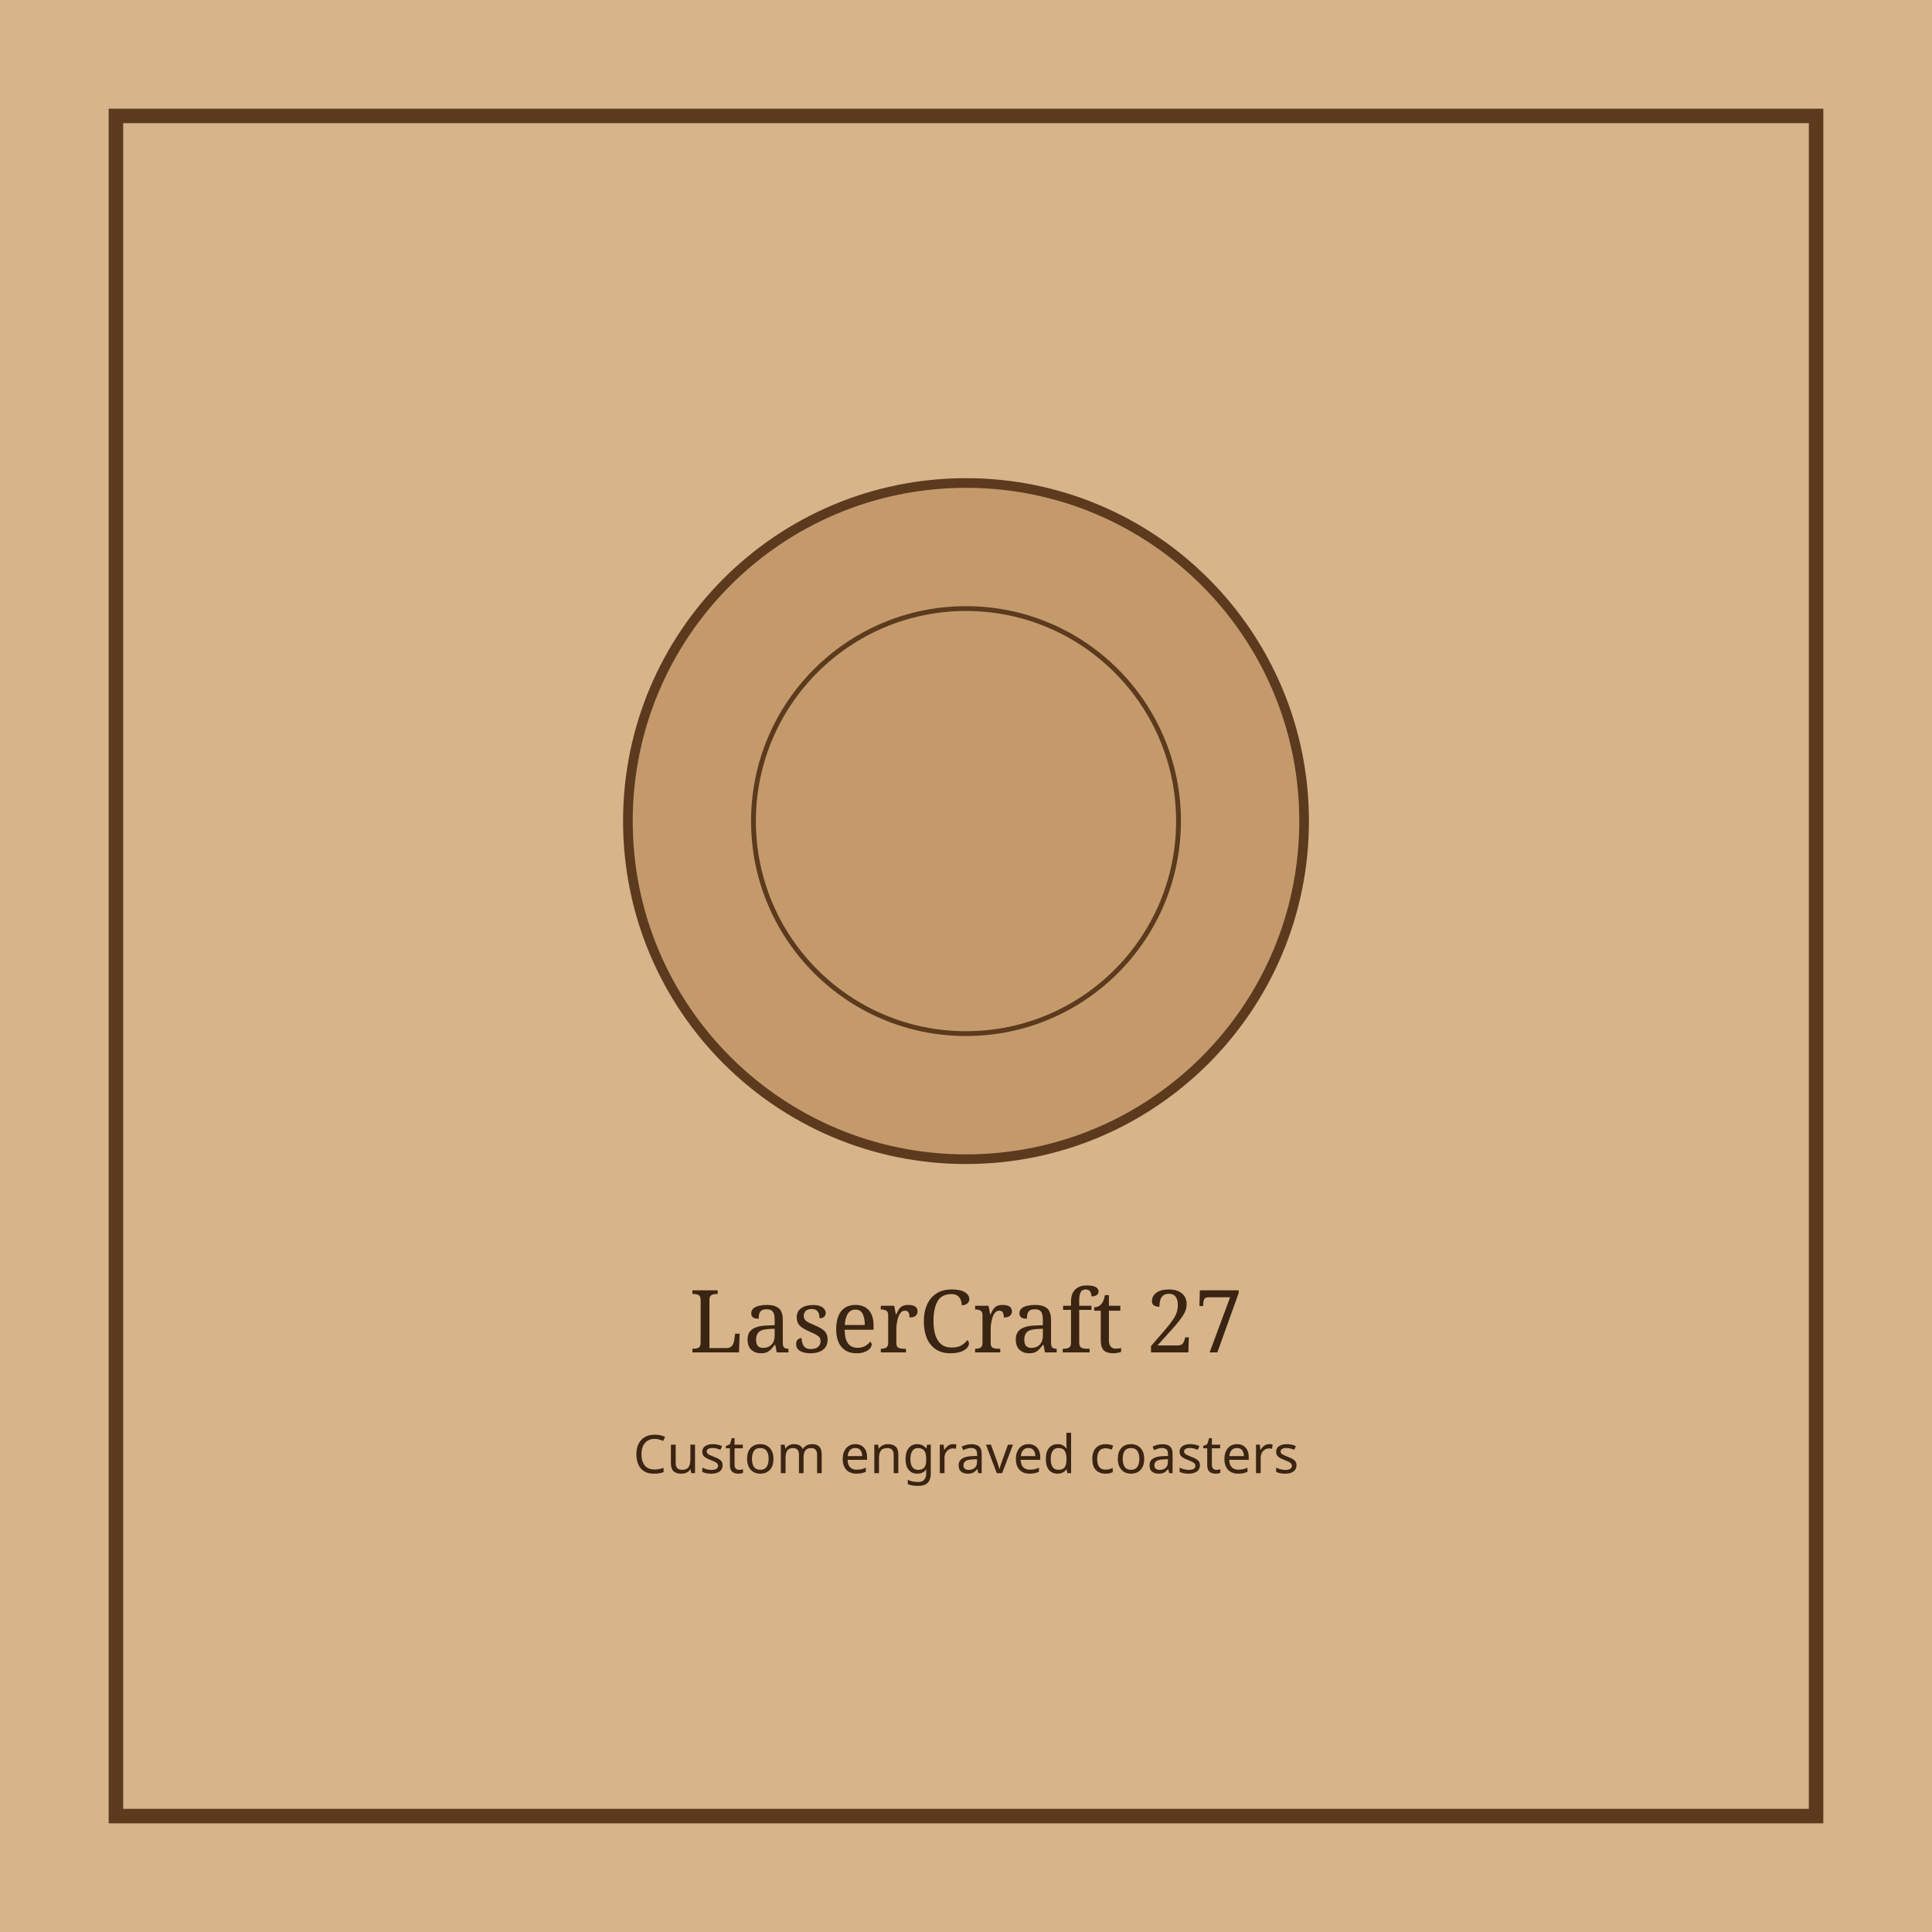
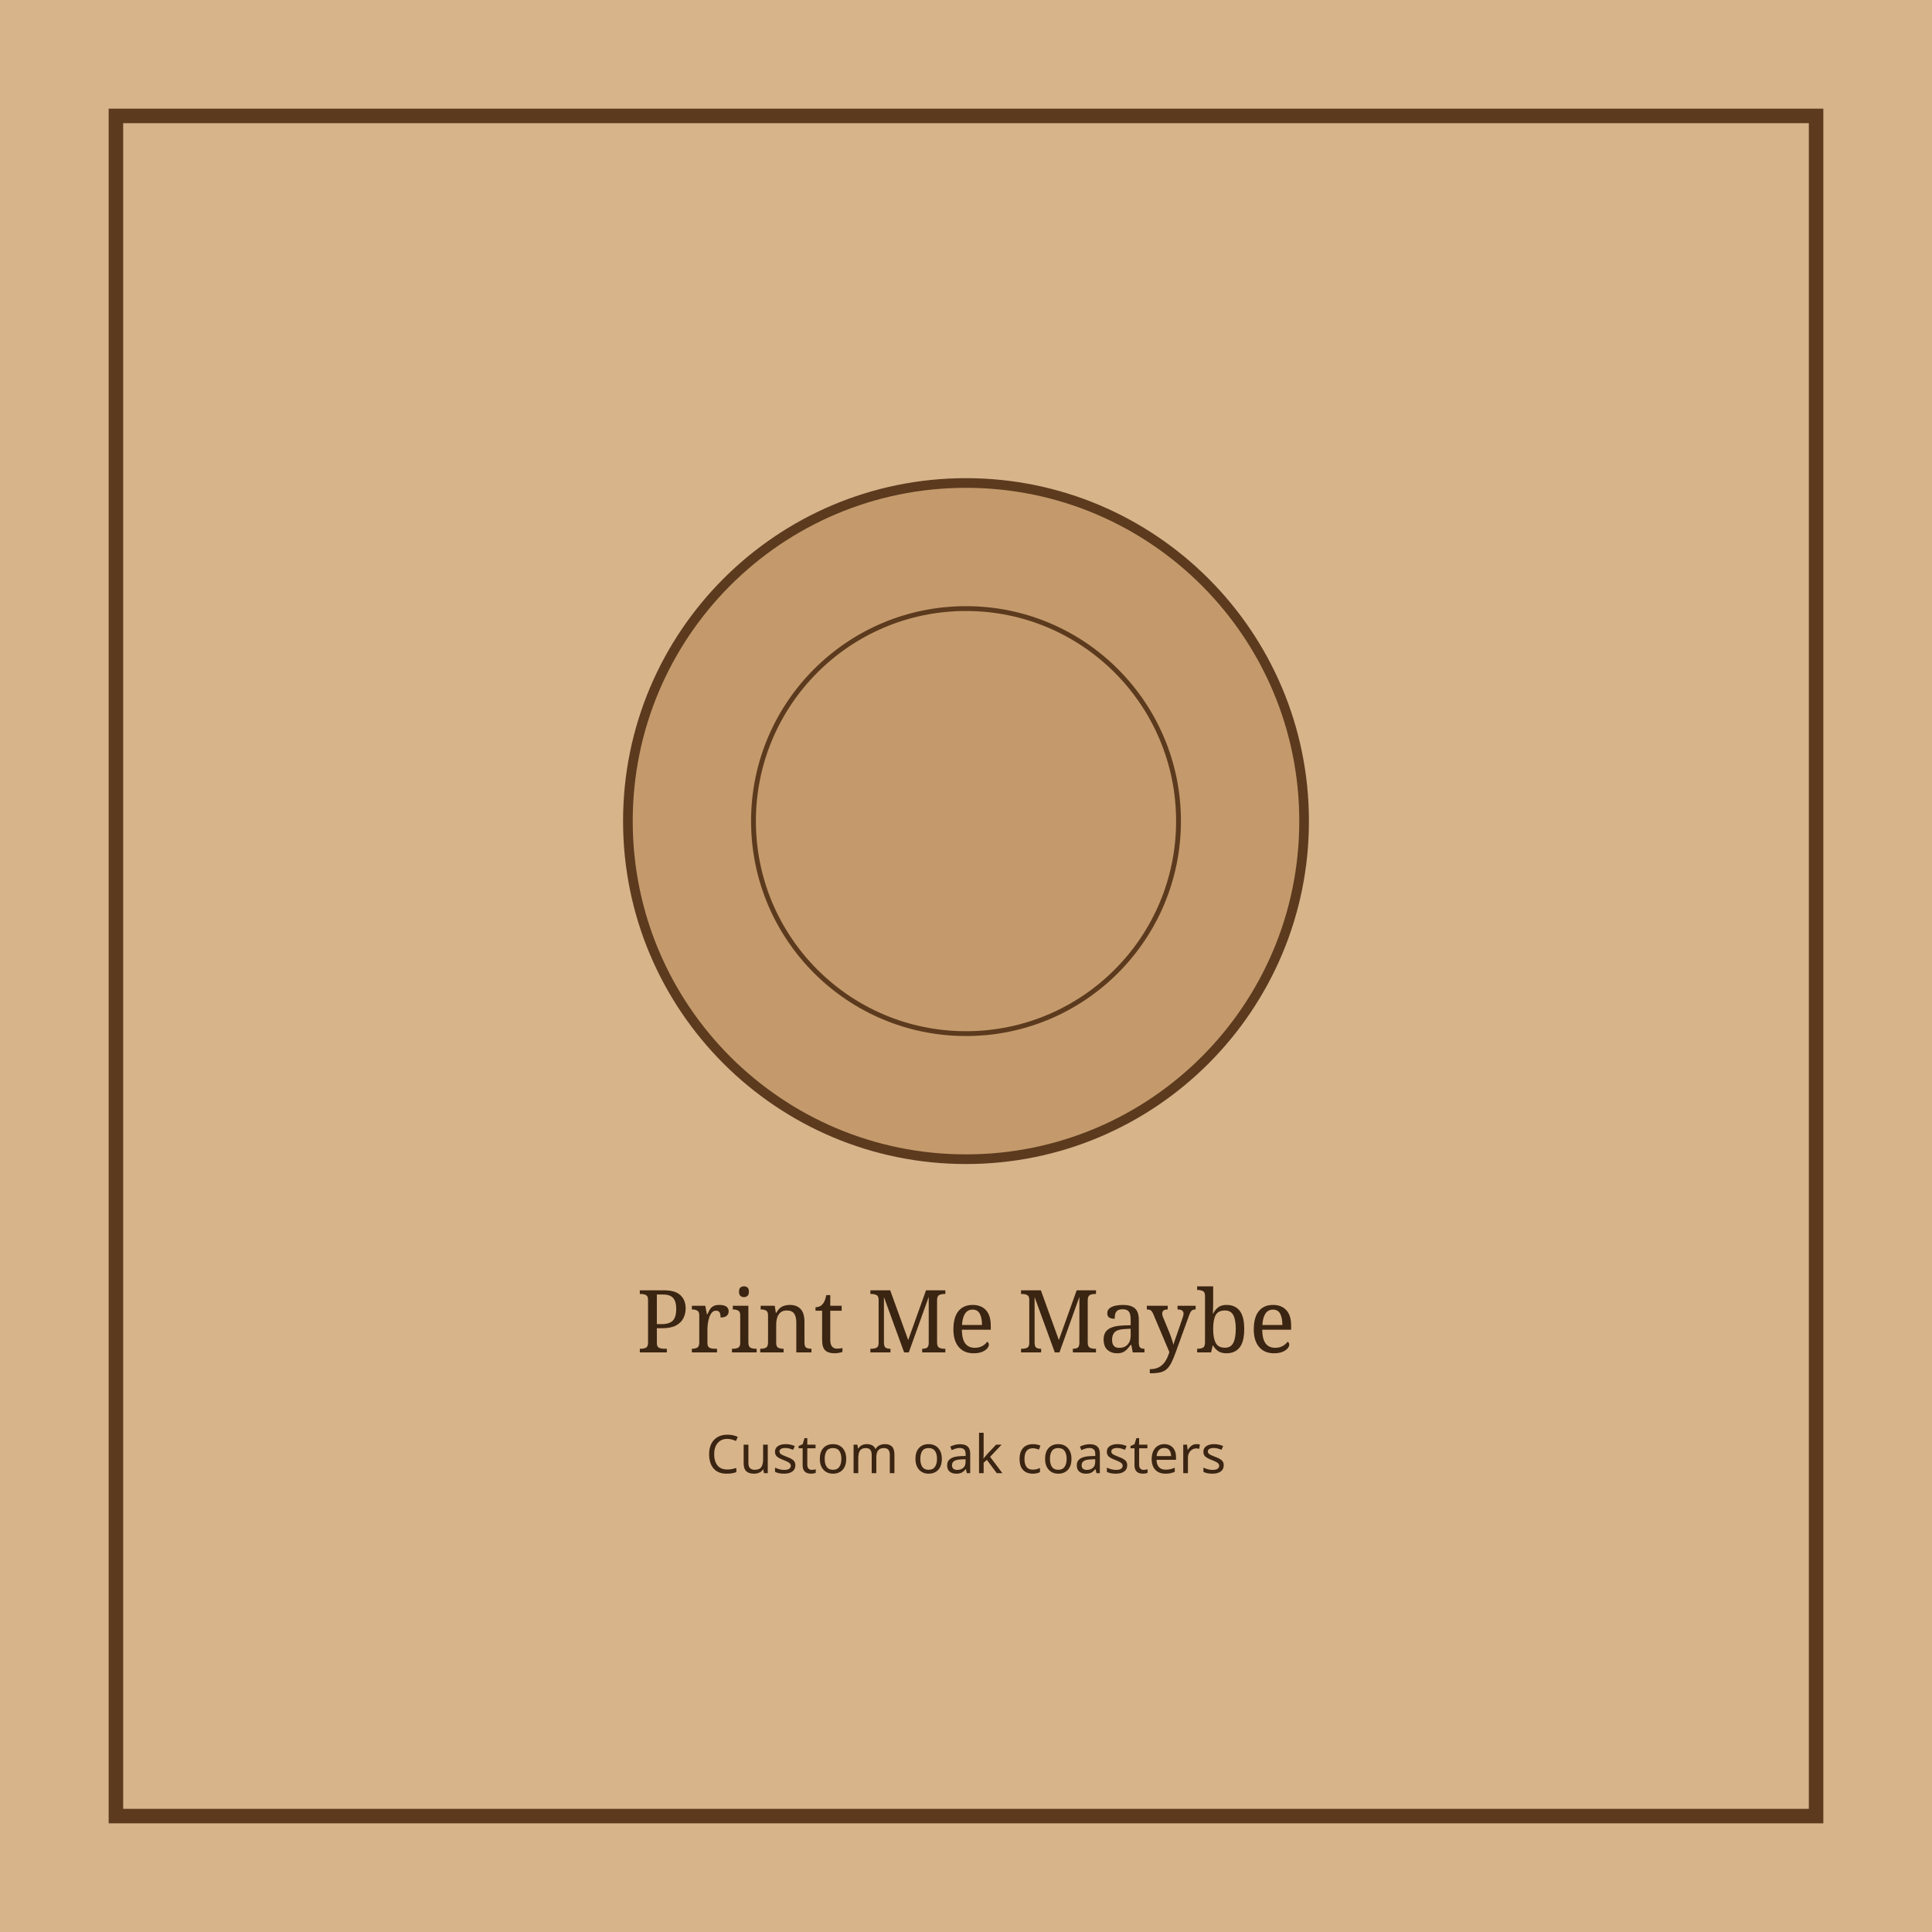
- <svg xmlns="http://www.w3.org/2000/svg" width="800" height="800" viewBox="0 0 800 800" role="img" aria-label="LaserCraft 27 custom coasters">
+ <svg xmlns="http://www.w3.org/2000/svg" width="800" height="800" viewBox="0 0 800 800" role="img" aria-label="Print Me Maybe oak coasters">
  <rect width="800" height="800" fill="#d7b48a" />
  <rect x="48" y="48" width="704" height="704" fill="none" stroke="#5c3a1e" stroke-width="6" />
  <circle cx="400" cy="340" r="140" fill="#c49a6c" stroke="#5c3a1e" stroke-width="4" />
  <circle cx="400" cy="340" r="88" fill="none" stroke="#5c3a1e" stroke-width="2" />
-   <text x="400" y="560" text-anchor="middle" font-family="Georgia, serif" font-size="36" fill="#3a2412">LaserCraft 27</text>
-   <text x="400" y="610" text-anchor="middle" font-family="system-ui, sans-serif" font-size="22" fill="#3a2412">Custom engraved coasters</text>
+   <text x="400" y="560" text-anchor="middle" font-family="Georgia, serif" font-size="36" fill="#3a2412">Print Me Maybe</text>
+   <text x="400" y="610" text-anchor="middle" font-family="system-ui, sans-serif" font-size="22" fill="#3a2412">Custom oak coasters</text>
</svg>
